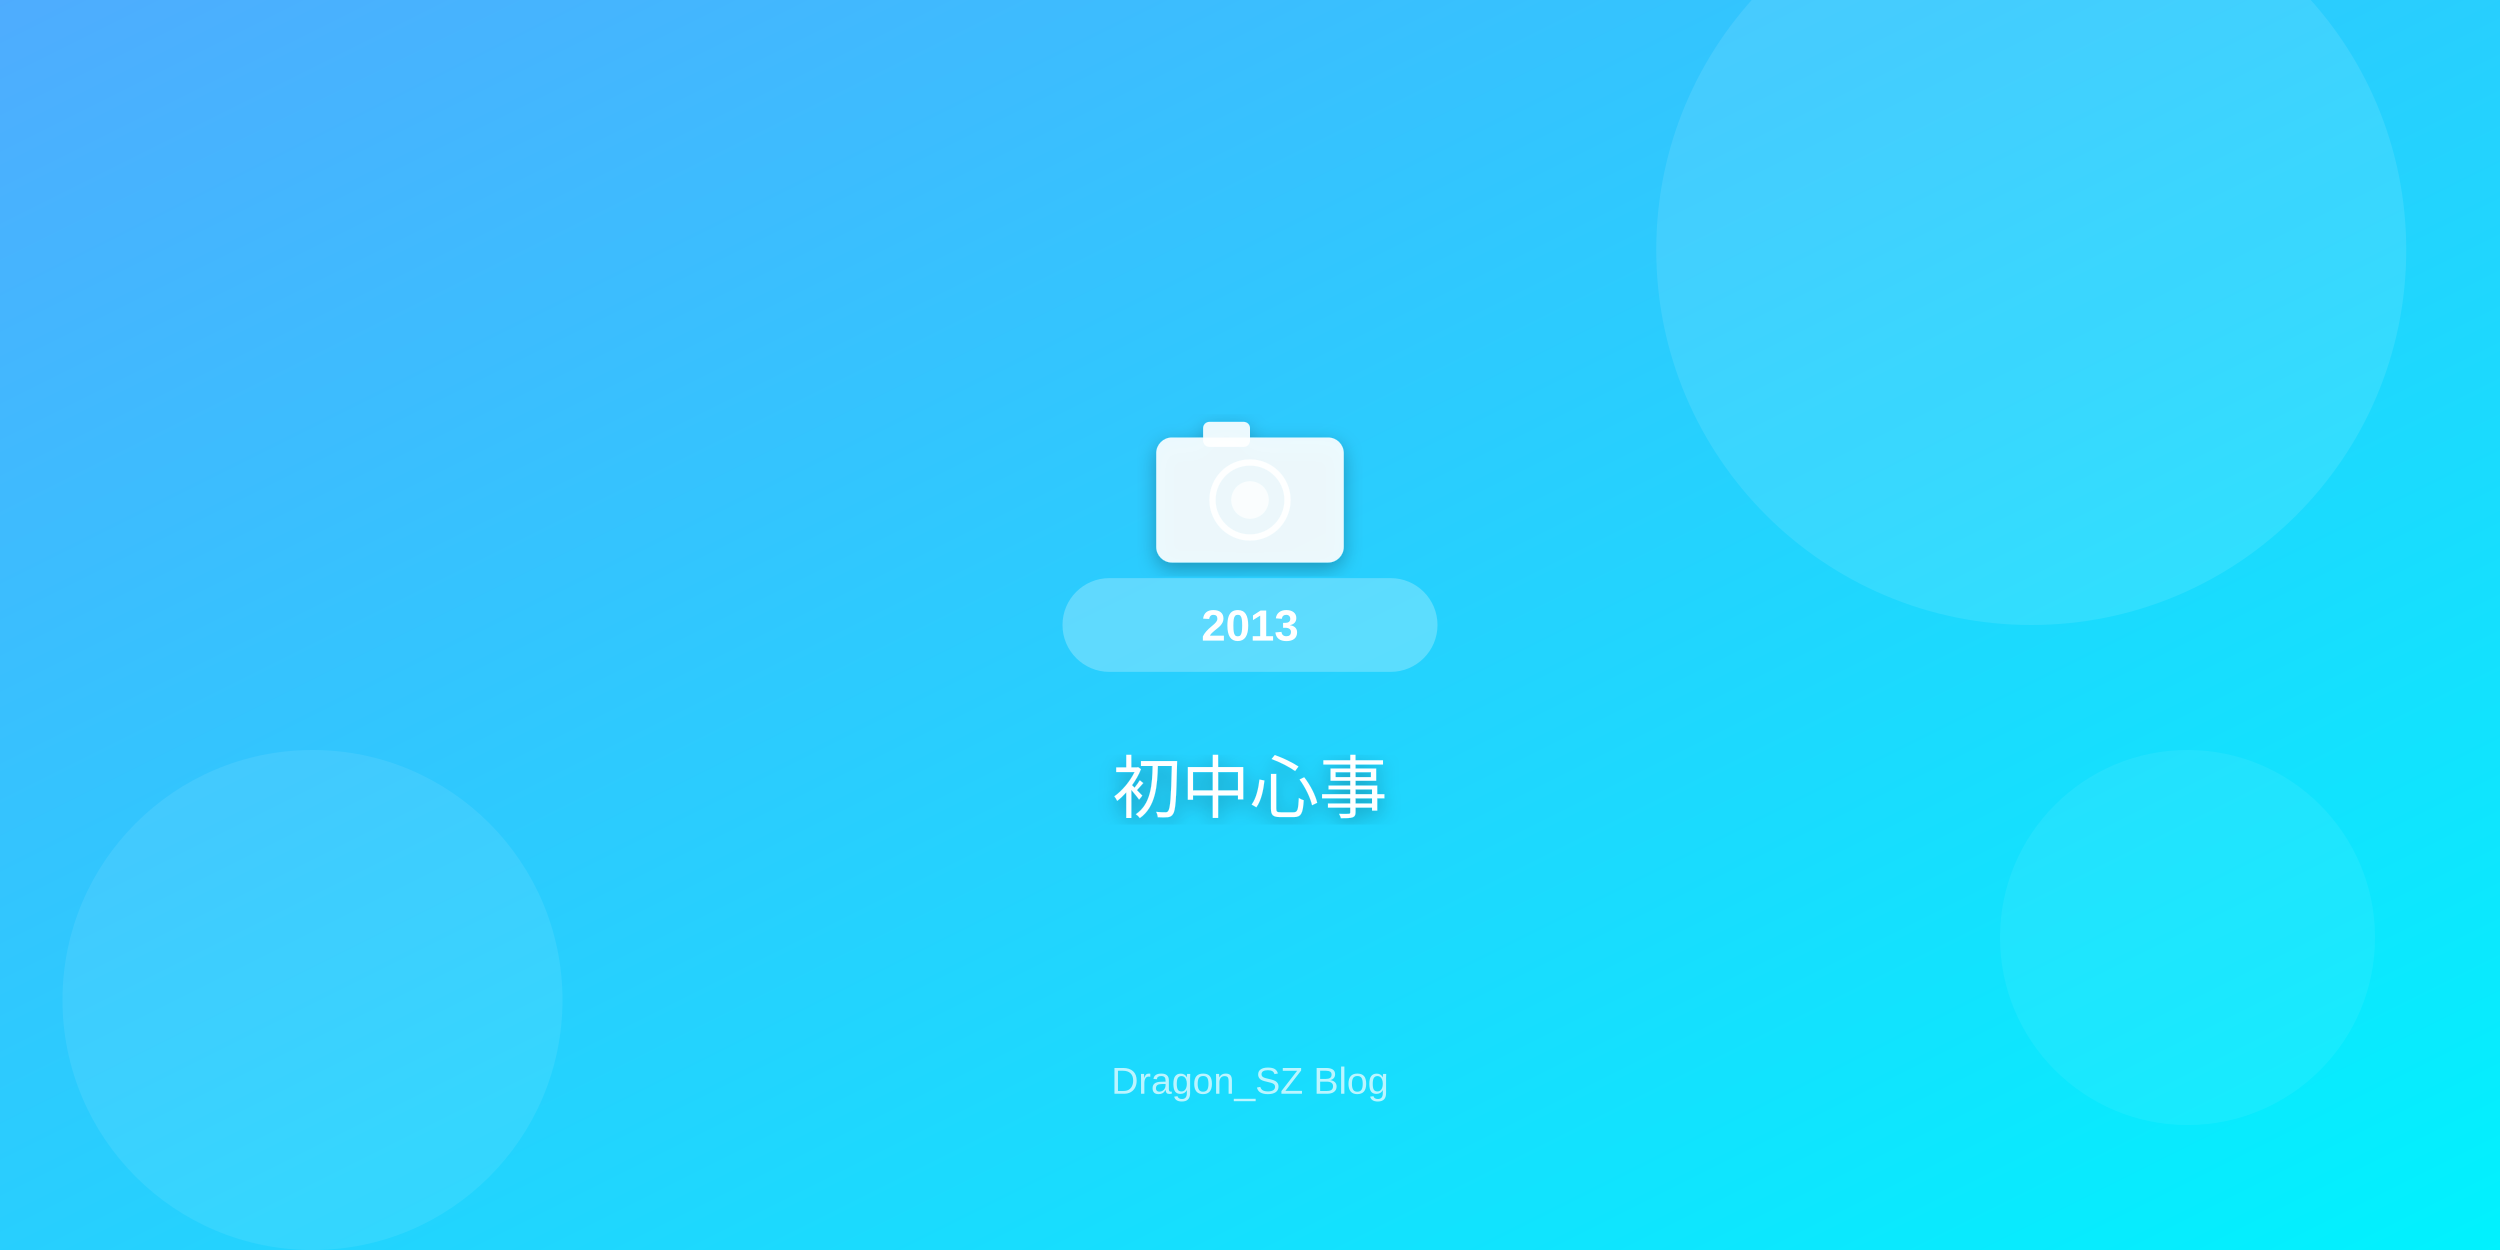
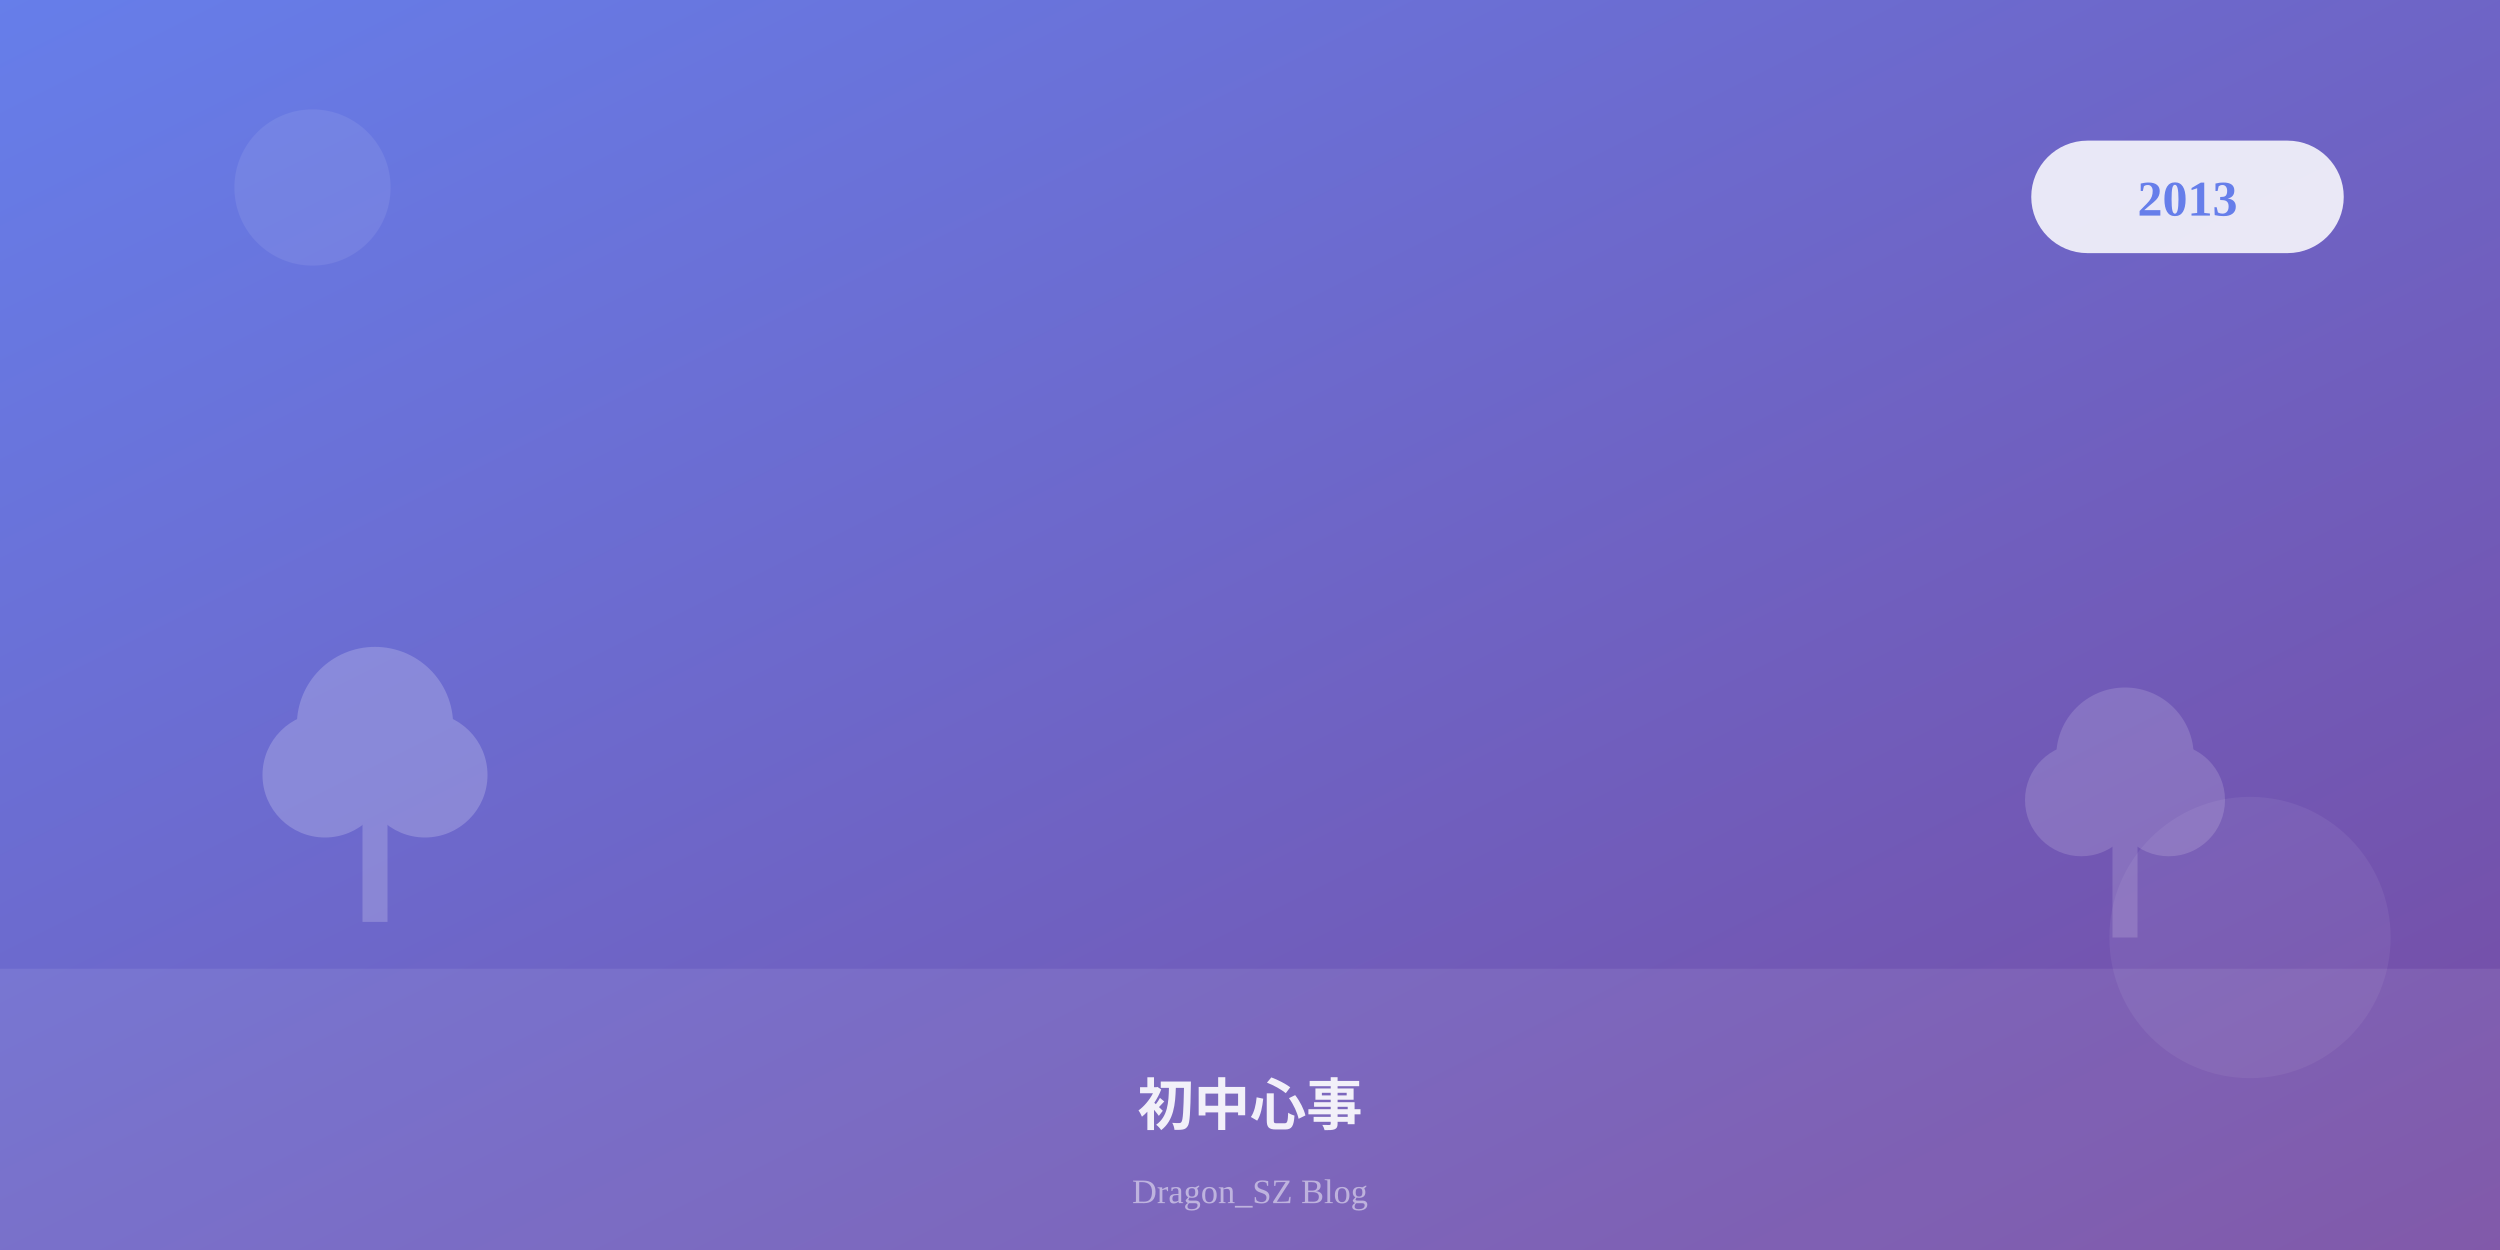
- <svg xmlns="http://www.w3.org/2000/svg" width="800" height="400" viewBox="0 0 800 400">
+ <svg xmlns="http://www.w3.org/2000/svg" viewBox="0 0 800 400" width="100%" height="100%">
  <defs>
-     <linearGradient id="grad" x1="0%" y1="0%" x2="100%" y2="100%">
-       <stop offset="0%" style="stop-color:#4facfe;stop-opacity:1" />
-       <stop offset="100%" style="stop-color:#00f2fe;stop-opacity:1" />
+     <linearGradient id="bg" x1="0%" y1="0%" x2="100%" y2="100%">
+       <stop offset="0%" style="stop-color:#667eea;stop-opacity:1" />
+       <stop offset="100%" style="stop-color:#764ba2;stop-opacity:1" />
    </linearGradient>
-     <filter id="shadow">
-       <feDropShadow dx="0" dy="2" stdDeviation="3" flood-opacity="0.3" />
-     </filter>
  </defs>
-   <rect width="800" height="400" fill="url(#grad)" rx="0" />
-   <circle cx="650" cy="80" r="120" fill="white" opacity="0.1" />
-   <circle cx="100" cy="320" r="80" fill="white" opacity="0.08" />
-   <circle cx="700" cy="300" r="60" fill="white" opacity="0.06" />
-   <g transform="translate(360, 120)" filter="url(#shadow)">
-     <rect x="10" y="20" width="60" height="40" rx="5" fill="white" opacity="0.9" />
-     <circle cx="40" cy="40" r="12" fill="none" stroke="white" stroke-width="2" opacity="0.9" />
-     <circle cx="40" cy="40" r="6" fill="white" opacity="0.7" />
-     <rect x="25" y="15" width="15" height="8" rx="2" fill="white" opacity="0.9" />
+   <rect width="800" height="400" fill="url(#bg)" />
+   <g transform="translate(120, 240)" opacity="0.2">
+     <rect x="-4" y="0" width="8" height="55" fill="white" />
+     <circle cx="0" cy="-8" r="25" fill="white" />
+     <circle cx="-16" cy="8" r="20" fill="white" />
+     <circle cx="16" cy="8" r="20" fill="white" />
  </g>
-   <rect x="340" y="185" width="120" height="30" rx="15" fill="white" opacity="0.25" />
-   <text x="400" y="205" font-family="Arial, sans-serif" font-size="14" fill="white" text-anchor="middle" font-weight="bold">2013</text>
-   <text x="400" y="260" font-family="Arial, sans-serif" font-size="22" fill="white" text-anchor="middle" filter="url(#shadow)">初中心事</text>
-   <text x="400" y="350" font-family="Arial, sans-serif" font-size="12" fill="white" text-anchor="middle" opacity="0.7">Dragon_SZ Blog</text>
+   <g transform="translate(680, 250)" opacity="0.15">
+     <rect x="-4" y="0" width="8" height="50" fill="white" />
+     <circle cx="0" cy="-8" r="22" fill="white" />
+     <circle cx="-14" cy="6" r="18" fill="white" />
+     <circle cx="14" cy="6" r="18" fill="white" />
+   </g>
+   <circle cx="100" cy="60" r="25" fill="white" opacity="0.08" />
+   <circle cx="720" cy="300" r="45" fill="white" opacity="0.06" />
+   <rect x="0" y="310" width="800" height="90" fill="white" opacity="0.08" />
+   <g transform="translate(650, 45)">
+     <rect width="100" height="36" rx="18" fill="white" opacity="0.85" />
+     <text x="50" y="24" text-anchor="middle" font-size="16" font-weight="bold" fill="#667eea">2013</text>
+   </g>
+   <text x="400" y="360" text-anchor="middle" font-size="18" font-weight="bold" fill="white" opacity="0.9">初中心事</text>
+   <text x="400" y="385" text-anchor="middle" font-size="11" fill="white" opacity="0.5">Dragon_SZ Blog</text>
</svg>
